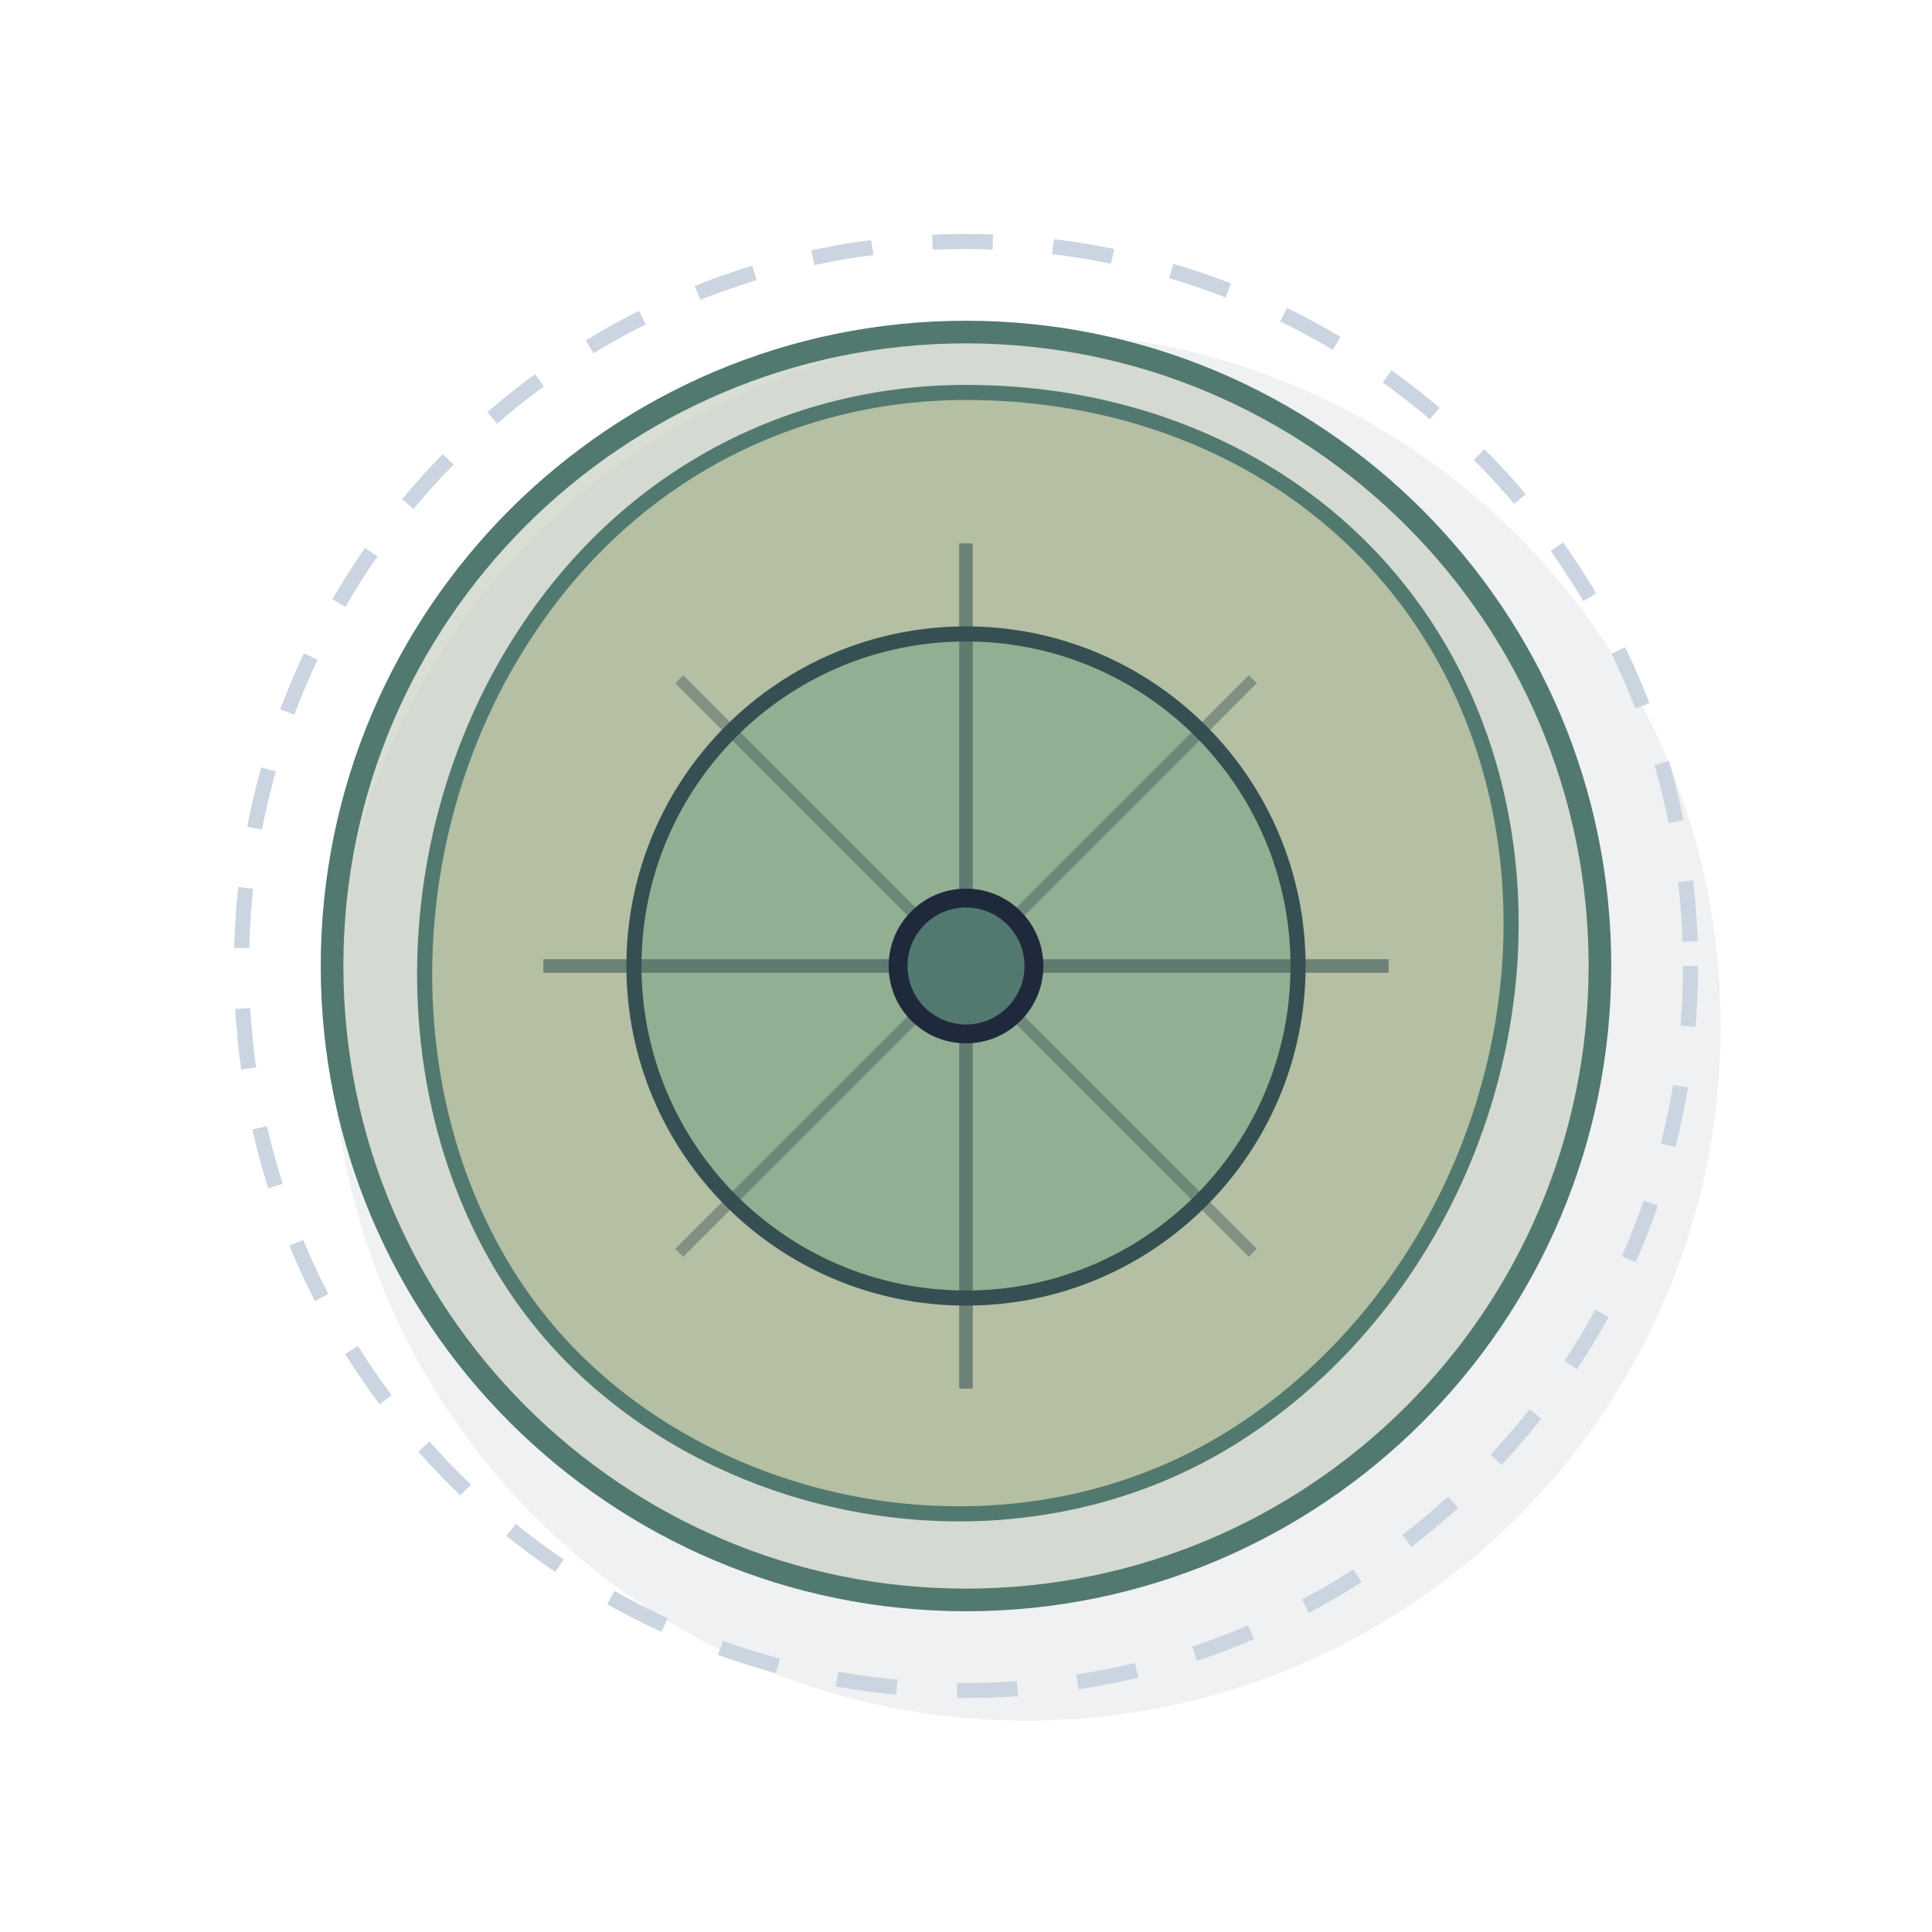
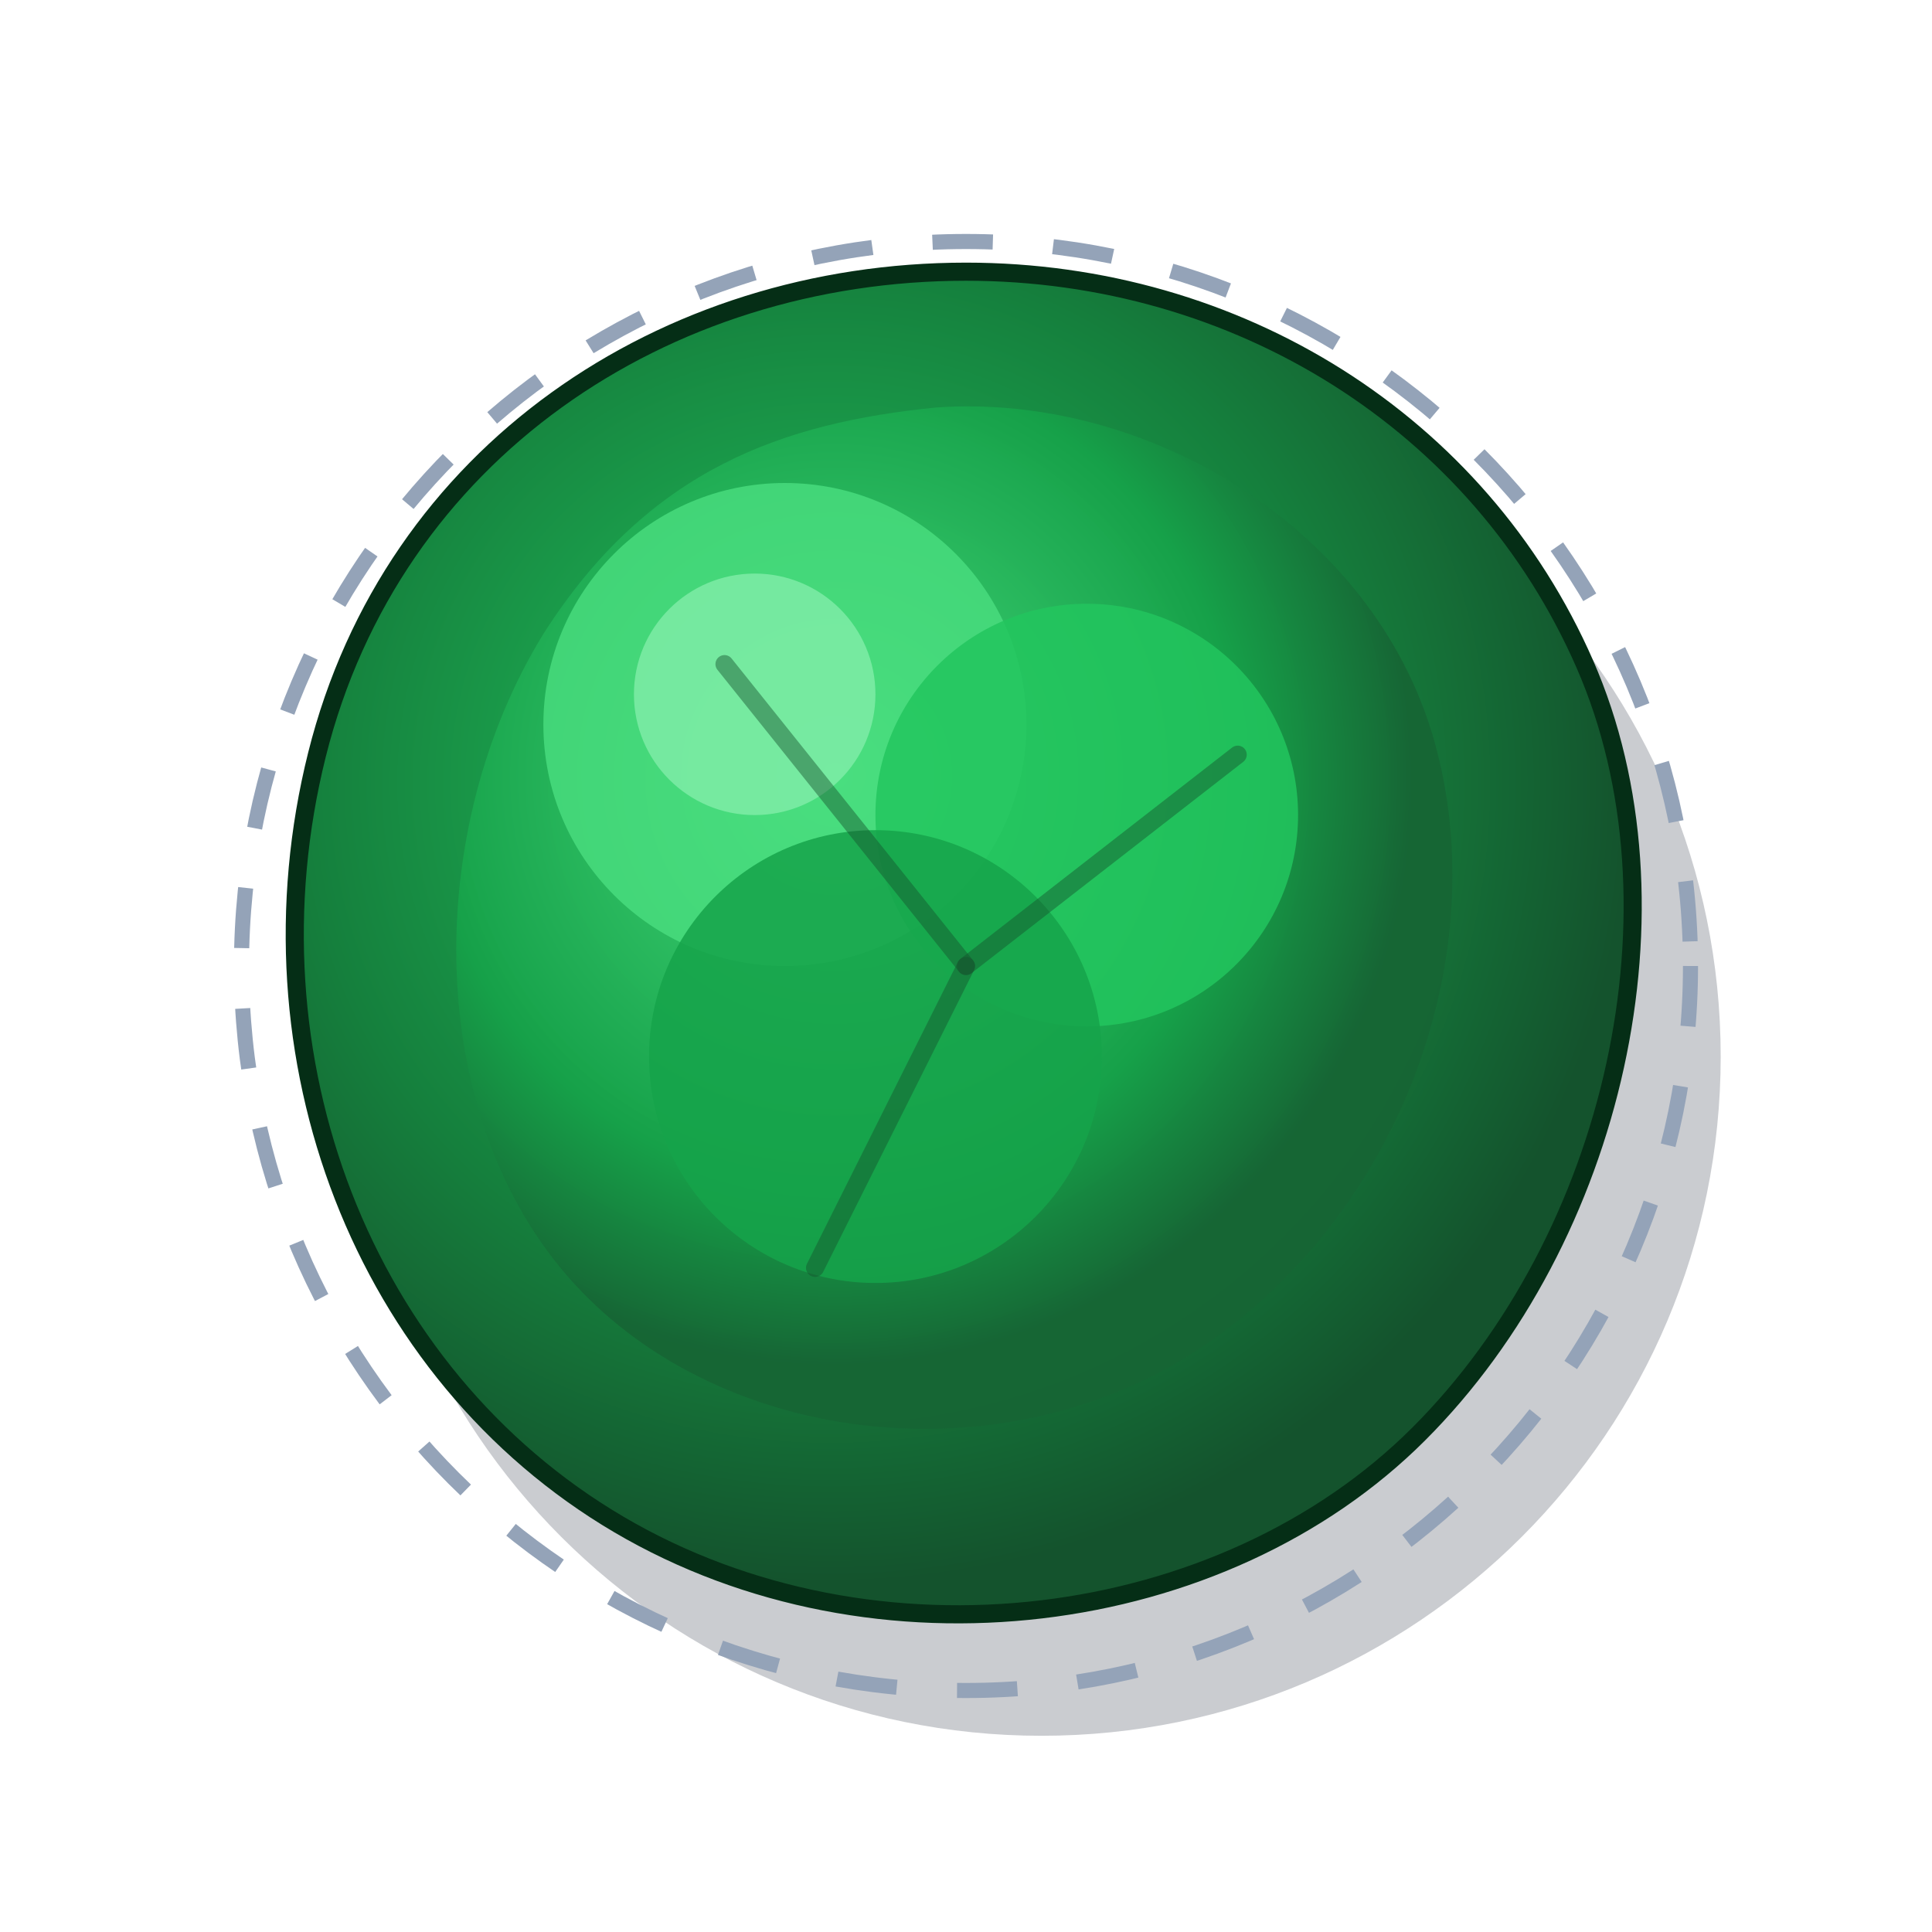
<svg xmlns="http://www.w3.org/2000/svg" viewBox="0 0 128 128" width="128" height="128" fill="none">
-   <circle cx="68" cy="68" r="46" fill="#0F172A" fill-opacity="0.06" />
-   <circle cx="64" cy="64" r="48" stroke="#CBD5E1" stroke-width="1" stroke-dasharray="4 4" />
-   <circle cx="64" cy="64" r="42" fill="#CAD2C5" fill-opacity="0.75" stroke="#52796F" stroke-width="1.5" />
-   <path d="M64 26 C81 26 95 36 99 52 C103 68 96 86 82 95 C68 104 49 101 38 90 C27 79 25 60 33 45 C40 32 52 26 64 26 Z" fill="#A3B18A" fill-opacity="0.65" stroke="#52796F" stroke-width="1" />
-   <circle cx="64" cy="64" r="22" fill="#84A98C" fill-opacity="0.7" stroke="#354F52" stroke-width="1" />
-   <line x1="64" y1="36" x2="64" y2="92" stroke="#354F52" stroke-width="0.9" stroke-opacity="0.55" />
-   <line x1="36" y1="64" x2="92" y2="64" stroke="#354F52" stroke-width="0.9" stroke-opacity="0.55" />
-   <line x1="45" y1="45" x2="83" y2="83" stroke="#354F52" stroke-width="0.75" stroke-opacity="0.4" />
-   <line x1="83" y1="45" x2="45" y2="83" stroke="#354F52" stroke-width="0.75" stroke-opacity="0.4" />
-   <circle cx="64" cy="64" r="4.5" fill="#52796F" stroke="#1E293B" stroke-width="1.25" />
+   <defs>
+     <radialGradient id="ta1-outer" cx="40%" cy="38%" r="60%">
+       <stop offset="0%" stop-color="#22C55E" />
+       <stop offset="65%" stop-color="#15803D" />
+       <stop offset="100%" stop-color="#14532D" />
+     </radialGradient>
+     <radialGradient id="ta1-mid" cx="38%" cy="36%" r="58%">
+       <stop offset="0%" stop-color="#4ADE80" />
+       <stop offset="70%" stop-color="#16A34A" />
+       <stop offset="100%" stop-color="#166534" />
+     </radialGradient>
+   </defs>
+   <circle cx="69" cy="70" r="45" fill="#0F172A" fill-opacity="0.22" />
+   <circle cx="64" cy="64" r="48" stroke="#94A3B8" stroke-width="1" stroke-dasharray="4 4" />
+   <path d="M64 18 C82 18 98 28 105 44 C112 60 107 82 94 95 C81 108 58 111 41 101 C24 91 16 70 21 50 C26 30 44 18 64 18 Z" fill="url(#ta1-outer)" stroke="#052E16" stroke-width="1.2" />
+   <path d="M62 27 C76 26 91 35 95 49 C99 63 93 80 80 89 C67 98 48 96 38 85 C28 74 28 55 36 42 C43 31 52 28 62 27 Z" fill="url(#ta1-mid)" fill-opacity="0.92" />
+   <circle cx="52" cy="48" r="16" fill="#4ADE80" fill-opacity="0.8" />
+   <circle cx="72" cy="54" r="14" fill="#22C55E" fill-opacity="0.85" />
+   <circle cx="58" cy="70" r="15" fill="#16A34A" fill-opacity="0.85" />
+   <circle cx="50" cy="46" r="8" fill="#86EFAC" fill-opacity="0.75" />
+   <g stroke="#14532D" stroke-width="1.2" stroke-opacity="0.45" stroke-linecap="round">
+     <line x1="64" y1="64" x2="48" y2="44" />
+     <line x1="64" y1="64" x2="82" y2="50" />
+     <line x1="64" y1="64" x2="54" y2="84" />
+   </g>
</svg>
